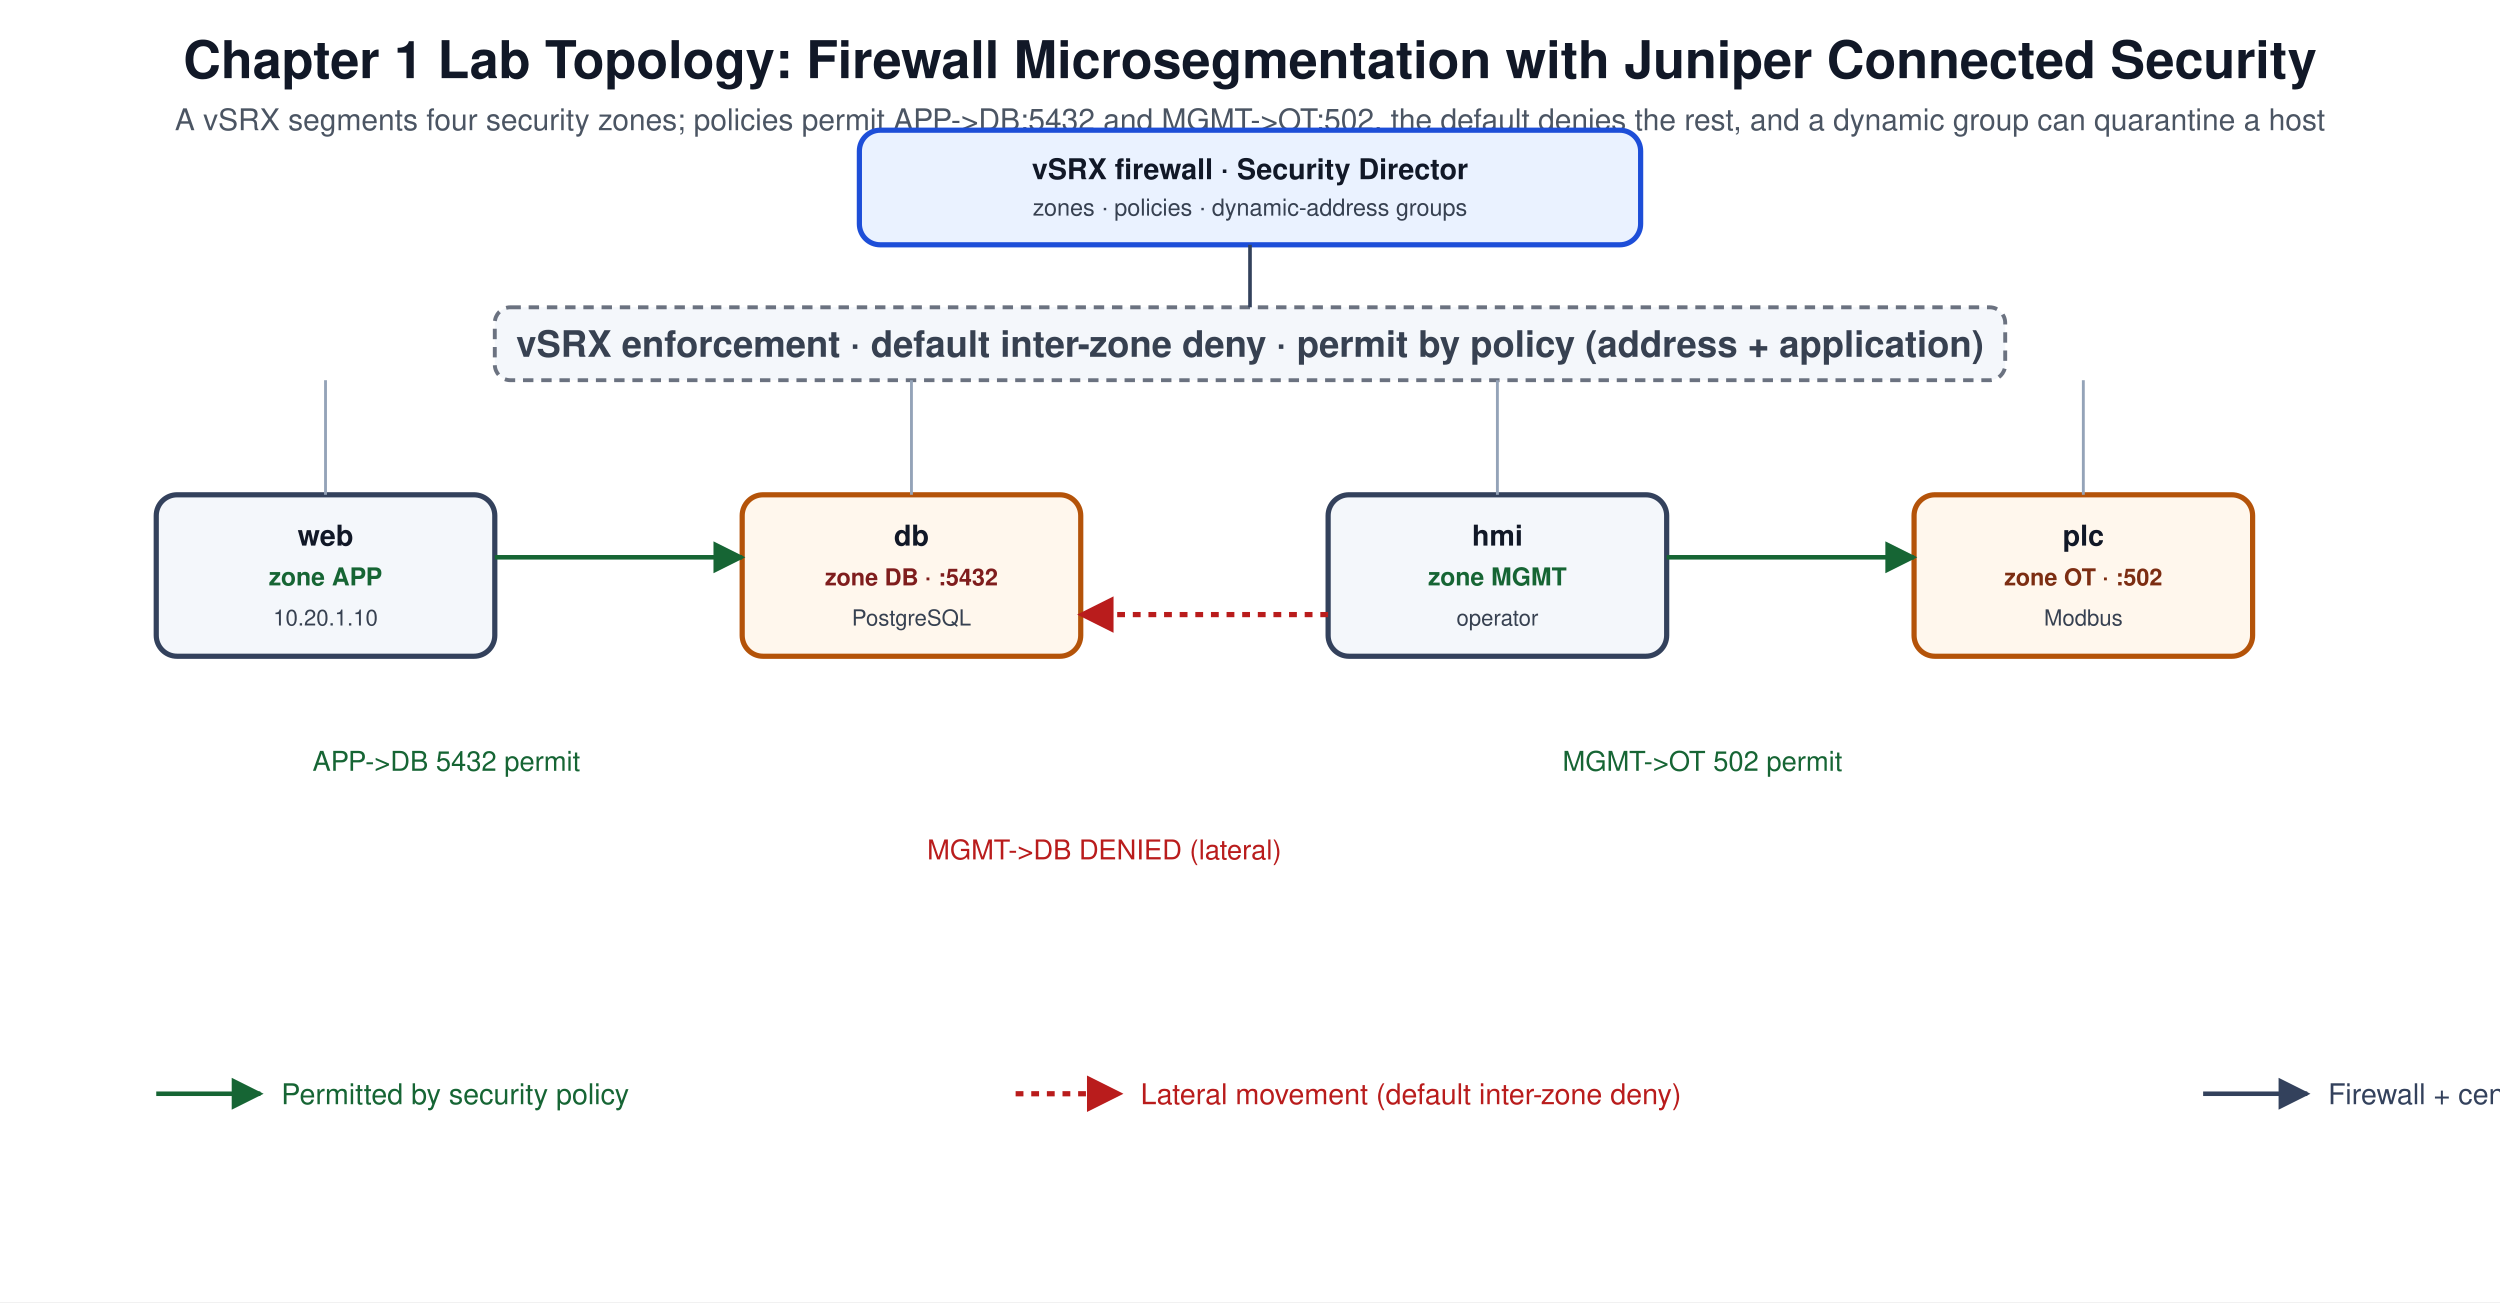
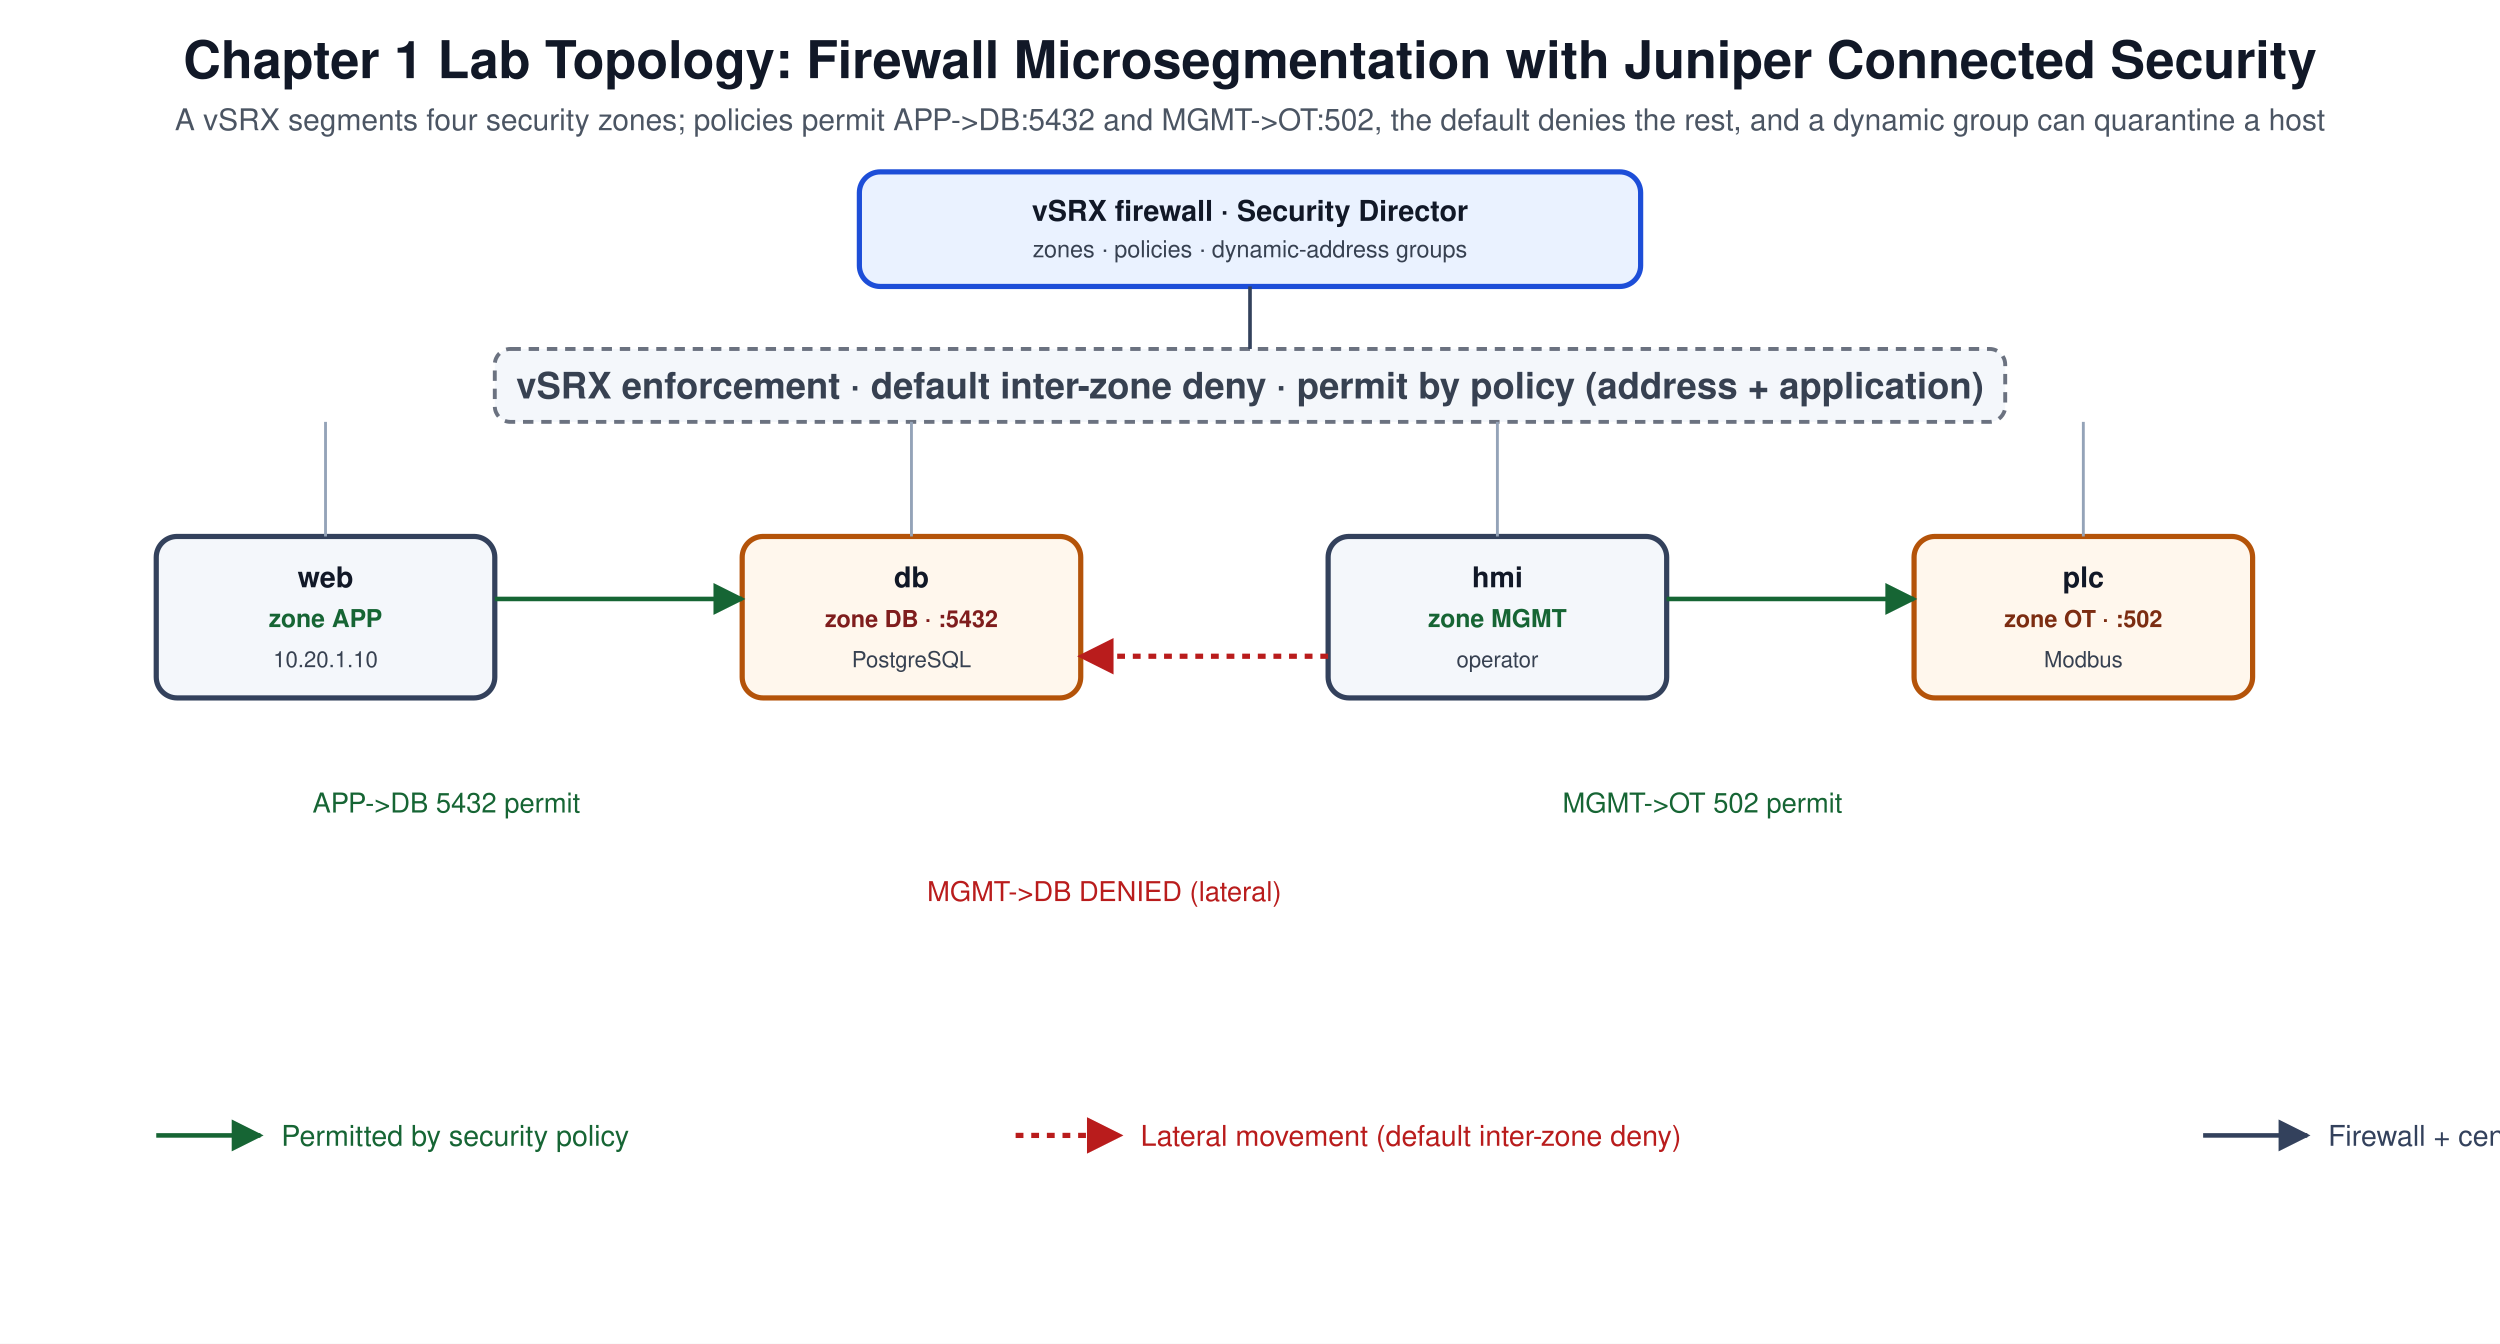
- <svg xmlns="http://www.w3.org/2000/svg" viewBox="0 0 960 500" font-family="Helvetica, Arial, sans-serif">
+ <svg xmlns="http://www.w3.org/2000/svg" viewBox="0 0 960 516" font-family="Helvetica, Arial, sans-serif">
  <defs>
    <marker id="arrow-alt" viewBox="0 0 10 10" refX="9" refY="5" markerWidth="7" markerHeight="7" orient="auto-start-reverse">
      <path d="M0,0 L10,5 L0,10 z" fill="#166534" />
    </marker>
    <marker id="arrow-mgmt" viewBox="0 0 10 10" refX="9" refY="5" markerWidth="7" markerHeight="7" orient="auto-start-reverse">
      <path d="M0,0 L10,5 L0,10 z" fill="#33415c" />
    </marker>
    <marker id="arrow-warn" viewBox="0 0 10 10" refX="9" refY="5" markerWidth="7" markerHeight="7" orient="auto-start-reverse">
      <path d="M0,0 L10,5 L0,10 z" fill="#b91c1c" />
    </marker>
  </defs>
-   <rect x="0" y="0" width="960" height="500" fill="#ffffff" />
+   <rect x="0" y="0" width="960" height="516" fill="#ffffff" />
  <text x="480.0" y="30" text-anchor="middle" font-size="20" font-weight="700" fill="#111827">Chapter 1 Lab Topology: Firewall Microsegmentation with Juniper Connected Security</text>
  <text x="480.0" y="50" text-anchor="middle" font-size="11.5" fill="#4b5563">A vSRX segments four security zones; policies permit APP-&gt;DB:5432 and MGMT-&gt;OT:502, the default denies the rest, and a dynamic group can quarantine a host</text>
-   <rect x="330" y="50" width="300" height="44" rx="8" fill="#eaf2ff" stroke="#1d4ed8" stroke-width="2" />
-   <text x="480.0" y="68.8" text-anchor="middle" font-size="11" font-weight="700" fill="#111827">vSRX firewall  ·  Security Director</text>
-   <text x="480.0" y="82.8" text-anchor="middle" font-size="9" font-weight="400" fill="#374151">zones · policies · dynamic-address groups</text>
-   <rect x="190" y="118" width="580" height="28" rx="6" fill="#f4f7fb" stroke="#6b7280" stroke-width="1.5" stroke-dasharray="4 3" />
-   <text x="480.0" y="137.0" text-anchor="middle" font-size="14" font-weight="600" fill="#374151">vSRX enforcement  ·  default inter-zone deny  ·  permit by policy (address + application)</text>
-   <line x1="480" y1="94" x2="480" y2="118" stroke="#33415c" stroke-width="1.4" />
-   <rect x="60" y="190" width="130" height="62" rx="8" fill="#f4f7fb" stroke="#33415c" stroke-width="2" />
-   <text x="125.0" y="209.5" text-anchor="middle" font-size="11" font-weight="700" fill="#111827">web</text>
-   <text x="125.0" y="224.8" text-anchor="middle" font-size="9.5" font-weight="700" fill="#166534">zone APP</text>
-   <text x="125.0" y="240.2" text-anchor="middle" font-size="8.5" font-weight="400" fill="#374151">10.20.1.10</text>
-   <rect x="285" y="190" width="130" height="62" rx="8" fill="#fff7ed" stroke="#b45309" stroke-width="2" />
-   <text x="350.0" y="209.5" text-anchor="middle" font-size="11" font-weight="700" fill="#111827">db</text>
-   <text x="350.0" y="224.8" text-anchor="middle" font-size="9" font-weight="700" fill="#7f1d1d">zone DB · :5432</text>
-   <text x="350.0" y="240.2" text-anchor="middle" font-size="8.5" font-weight="400" fill="#374151">PostgreSQL</text>
-   <rect x="510" y="190" width="130" height="62" rx="8" fill="#f4f7fb" stroke="#33415c" stroke-width="2" />
-   <text x="575.0" y="209.5" text-anchor="middle" font-size="11" font-weight="700" fill="#111827">hmi</text>
-   <text x="575.0" y="224.8" text-anchor="middle" font-size="9.5" font-weight="700" fill="#166534">zone MGMT</text>
-   <text x="575.0" y="240.2" text-anchor="middle" font-size="8.5" font-weight="400" fill="#374151">operator</text>
-   <rect x="735" y="190" width="130" height="62" rx="8" fill="#fff7ed" stroke="#b45309" stroke-width="2" />
-   <text x="800.0" y="209.5" text-anchor="middle" font-size="11" font-weight="700" fill="#111827">plc</text>
-   <text x="800.0" y="224.8" text-anchor="middle" font-size="9" font-weight="700" fill="#7c2d12">zone OT · :502</text>
-   <text x="800.0" y="240.2" text-anchor="middle" font-size="8.5" font-weight="400" fill="#374151">Modbus</text>
-   <line x1="125" y1="146" x2="125" y2="190" stroke="#94a3b8" stroke-width="1.1" />
-   <line x1="350" y1="146" x2="350" y2="190" stroke="#94a3b8" stroke-width="1.1" />
-   <line x1="575" y1="146" x2="575" y2="190" stroke="#94a3b8" stroke-width="1.1" />
-   <line x1="800" y1="146" x2="800" y2="190" stroke="#94a3b8" stroke-width="1.1" />
-   <line x1="190" y1="214" x2="285" y2="214" stroke="#166534" stroke-width="1.75" marker-end="url(#arrow-alt)" />
-   <text x="120" y="296" font-size="10.5" fill="#166534">APP-&gt;DB 5432 permit</text>
-   <line x1="510" y1="236" x2="415" y2="236" stroke="#b91c1c" stroke-width="2" stroke-dasharray="3 3" marker-end="url(#arrow-warn)" />
-   <text x="356" y="330" font-size="10.5" fill="#b91c1c">MGMT-&gt;DB DENIED (lateral)</text>
-   <line x1="640" y1="214" x2="735" y2="214" stroke="#166534" stroke-width="1.75" marker-end="url(#arrow-alt)" />
-   <text x="600" y="296" font-size="10.5" fill="#166534">MGMT-&gt;OT 502 permit</text>
-   <line x1="60" y1="420" x2="100" y2="420" stroke="#166534" stroke-width="1.75" marker-end="url(#arrow-alt)" />
-   <text x="108" y="424" font-size="11" fill="#166534">Permitted by security policy</text>
-   <line x1="390" y1="420" x2="430" y2="420" stroke="#b91c1c" stroke-width="2" stroke-dasharray="3 3" marker-end="url(#arrow-warn)" />
-   <text x="438" y="424" font-size="11" fill="#b91c1c">Lateral movement (default inter-zone deny)</text>
-   <line x1="846" y1="420" x2="886" y2="420" stroke="#33415c" stroke-width="1.75" marker-end="url(#arrow-mgmt)" />
-   <text x="894" y="424" font-size="11" fill="#33415c">Firewall + central management</text>
+   <g transform="translate(0,16)">
+     <rect x="330" y="50" width="300" height="44" rx="8" fill="#eaf2ff" stroke="#1d4ed8" stroke-width="2" />
+     <text x="480.0" y="68.8" text-anchor="middle" font-size="11" font-weight="700" fill="#111827">vSRX firewall  ·  Security Director</text>
+     <text x="480.0" y="82.8" text-anchor="middle" font-size="9" font-weight="400" fill="#374151">zones · policies · dynamic-address groups</text>
+     <rect x="190" y="118" width="580" height="28" rx="6" fill="#f4f7fb" stroke="#6b7280" stroke-width="1.5" stroke-dasharray="4 3" />
+     <text x="480.0" y="137.0" text-anchor="middle" font-size="14" font-weight="600" fill="#374151">vSRX enforcement  ·  default inter-zone deny  ·  permit by policy (address + application)</text>
+     <line x1="480" y1="94" x2="480" y2="118" stroke="#33415c" stroke-width="1.4" />
+     <rect x="60" y="190" width="130" height="62" rx="8" fill="#f4f7fb" stroke="#33415c" stroke-width="2" />
+     <text x="125.0" y="209.5" text-anchor="middle" font-size="11" font-weight="700" fill="#111827">web</text>
+     <text x="125.0" y="224.8" text-anchor="middle" font-size="9.5" font-weight="700" fill="#166534">zone APP</text>
+     <text x="125.0" y="240.2" text-anchor="middle" font-size="8.5" font-weight="400" fill="#374151">10.20.1.10</text>
+     <rect x="285" y="190" width="130" height="62" rx="8" fill="#fff7ed" stroke="#b45309" stroke-width="2" />
+     <text x="350.0" y="209.5" text-anchor="middle" font-size="11" font-weight="700" fill="#111827">db</text>
+     <text x="350.0" y="224.8" text-anchor="middle" font-size="9" font-weight="700" fill="#7f1d1d">zone DB · :5432</text>
+     <text x="350.0" y="240.2" text-anchor="middle" font-size="8.5" font-weight="400" fill="#374151">PostgreSQL</text>
+     <rect x="510" y="190" width="130" height="62" rx="8" fill="#f4f7fb" stroke="#33415c" stroke-width="2" />
+     <text x="575.0" y="209.5" text-anchor="middle" font-size="11" font-weight="700" fill="#111827">hmi</text>
+     <text x="575.0" y="224.8" text-anchor="middle" font-size="9.5" font-weight="700" fill="#166534">zone MGMT</text>
+     <text x="575.0" y="240.2" text-anchor="middle" font-size="8.5" font-weight="400" fill="#374151">operator</text>
+     <rect x="735" y="190" width="130" height="62" rx="8" fill="#fff7ed" stroke="#b45309" stroke-width="2" />
+     <text x="800.0" y="209.5" text-anchor="middle" font-size="11" font-weight="700" fill="#111827">plc</text>
+     <text x="800.0" y="224.8" text-anchor="middle" font-size="9" font-weight="700" fill="#7c2d12">zone OT · :502</text>
+     <text x="800.0" y="240.2" text-anchor="middle" font-size="8.5" font-weight="400" fill="#374151">Modbus</text>
+     <line x1="125" y1="146" x2="125" y2="190" stroke="#94a3b8" stroke-width="1.1" />
+     <line x1="350" y1="146" x2="350" y2="190" stroke="#94a3b8" stroke-width="1.1" />
+     <line x1="575" y1="146" x2="575" y2="190" stroke="#94a3b8" stroke-width="1.1" />
+     <line x1="800" y1="146" x2="800" y2="190" stroke="#94a3b8" stroke-width="1.1" />
+     <line x1="190" y1="214" x2="285" y2="214" stroke="#166534" stroke-width="1.75" marker-end="url(#arrow-alt)" />
+     <text x="120" y="296" font-size="10.5" fill="#166534">APP-&gt;DB 5432 permit</text>
+     <line x1="510" y1="236" x2="415" y2="236" stroke="#b91c1c" stroke-width="2" stroke-dasharray="3 3" marker-end="url(#arrow-warn)" />
+     <text x="356" y="330" font-size="10.5" fill="#b91c1c">MGMT-&gt;DB DENIED (lateral)</text>
+     <line x1="640" y1="214" x2="735" y2="214" stroke="#166534" stroke-width="1.75" marker-end="url(#arrow-alt)" />
+     <text x="600" y="296" font-size="10.5" fill="#166534">MGMT-&gt;OT 502 permit</text>
+     <line x1="60" y1="420" x2="100" y2="420" stroke="#166534" stroke-width="1.75" marker-end="url(#arrow-alt)" />
+     <text x="108" y="424" font-size="11" fill="#166534">Permitted by security policy</text>
+     <line x1="390" y1="420" x2="430" y2="420" stroke="#b91c1c" stroke-width="2" stroke-dasharray="3 3" marker-end="url(#arrow-warn)" />
+     <text x="438" y="424" font-size="11" fill="#b91c1c">Lateral movement (default inter-zone deny)</text>
+     <line x1="846" y1="420" x2="886" y2="420" stroke="#33415c" stroke-width="1.75" marker-end="url(#arrow-mgmt)" />
+     <text x="894" y="424" font-size="11" fill="#33415c">Firewall + central management</text>
+   </g>
</svg>
